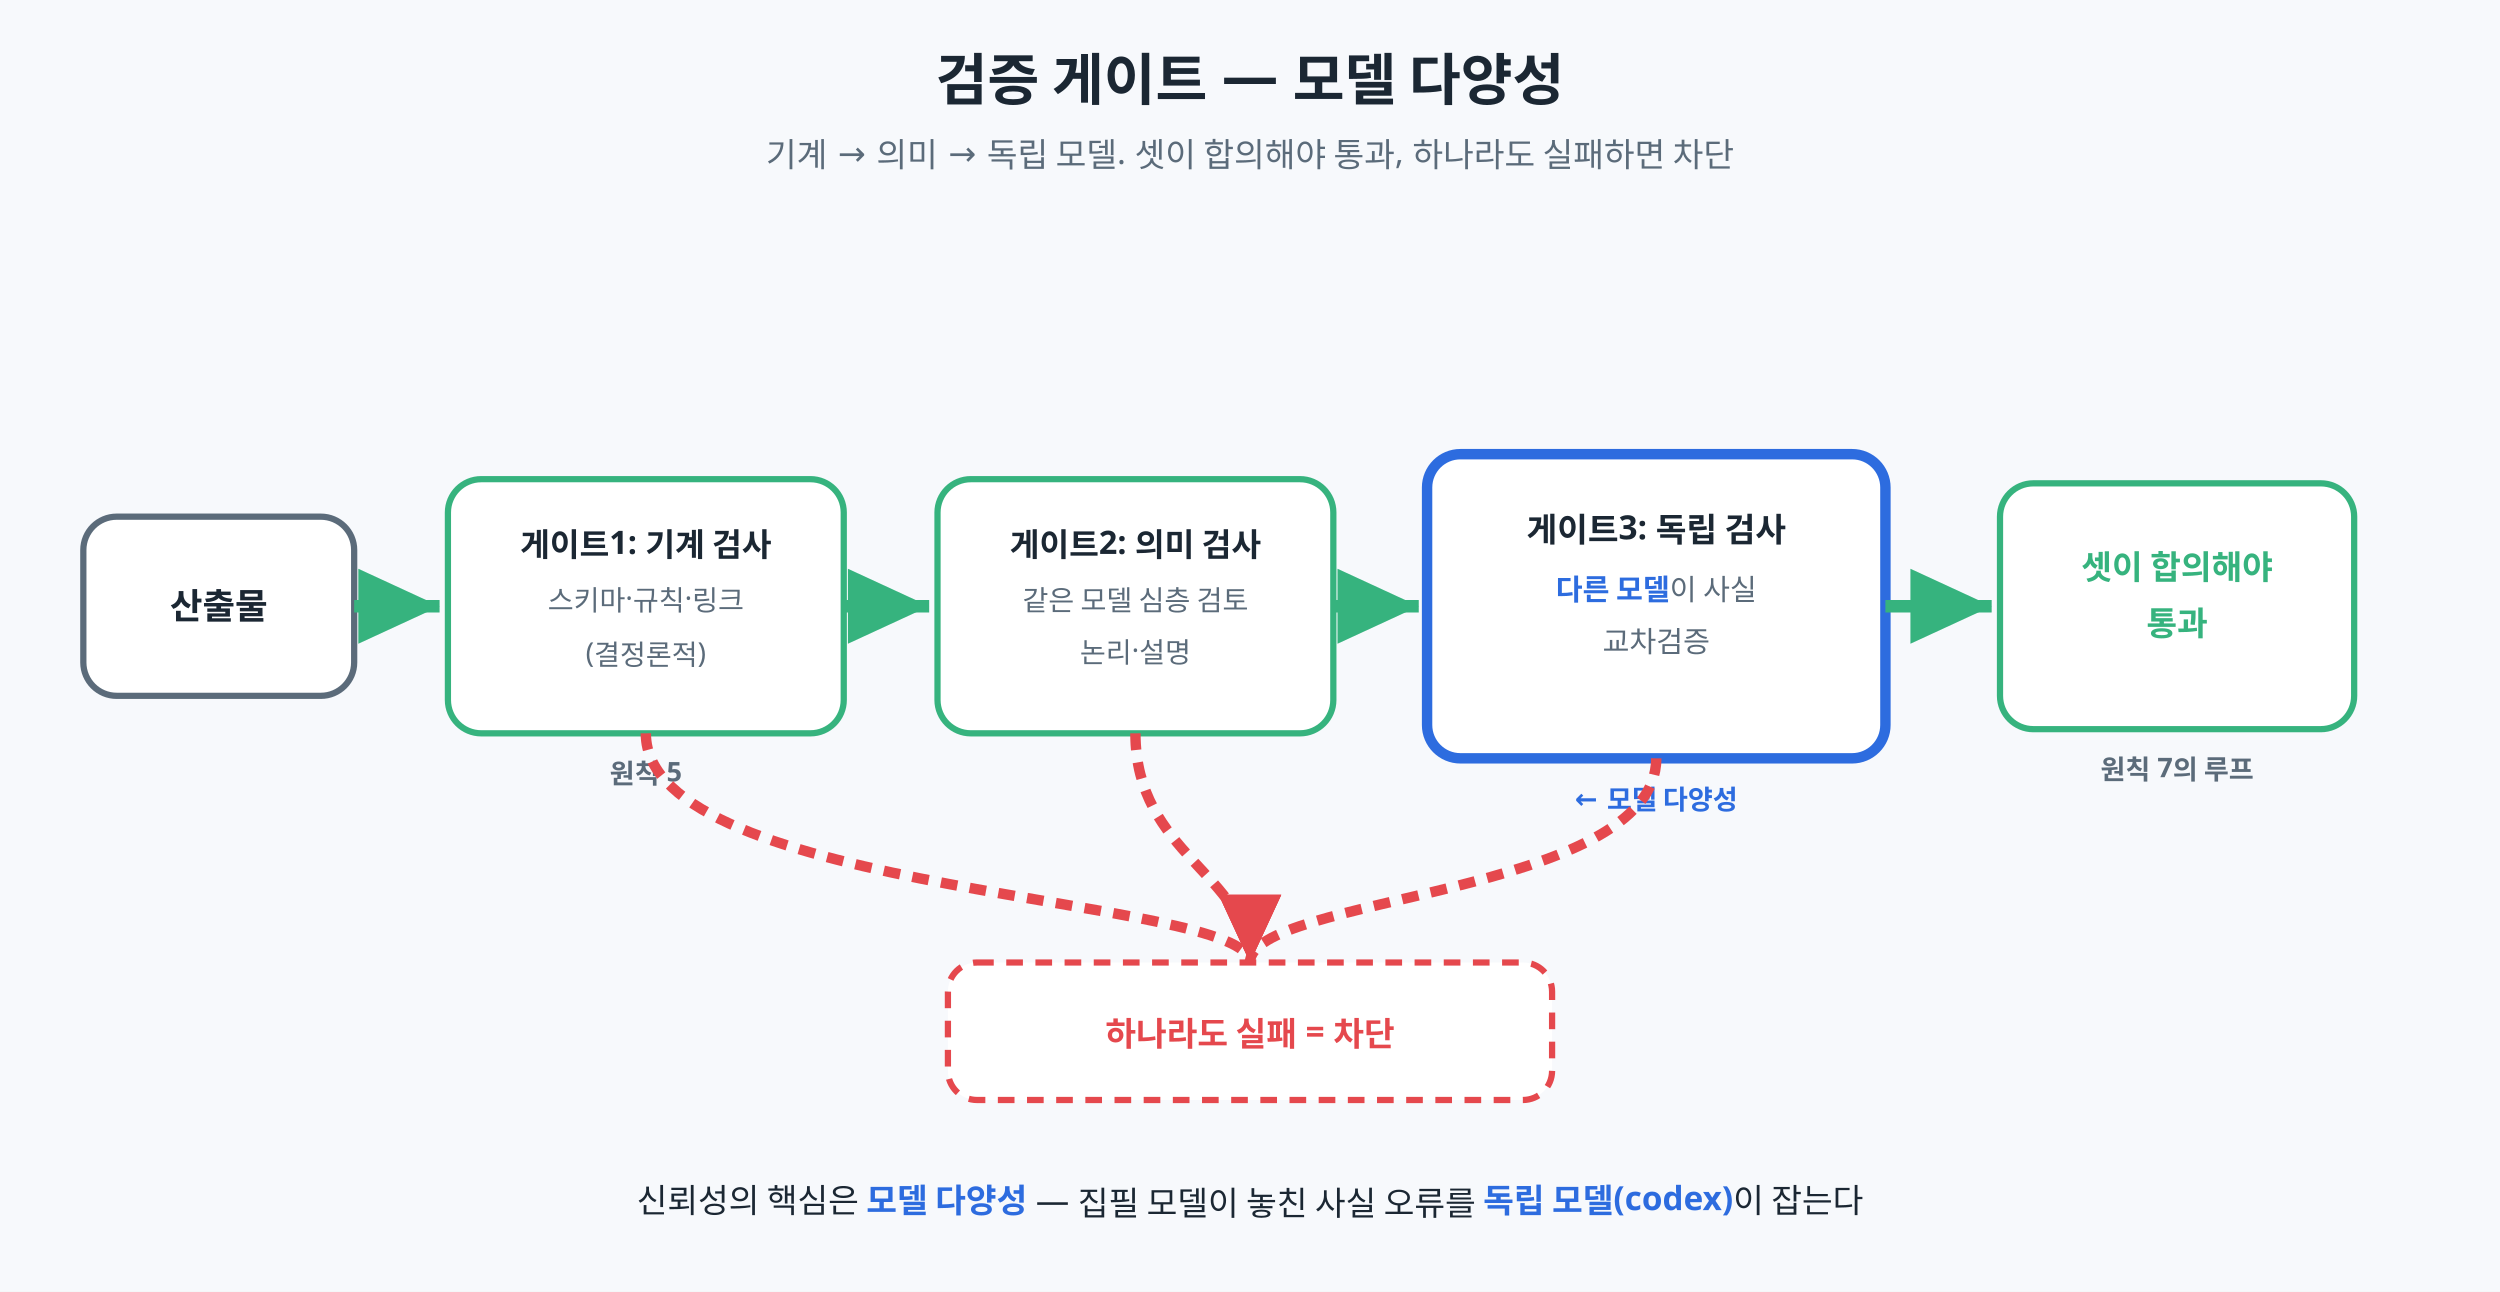
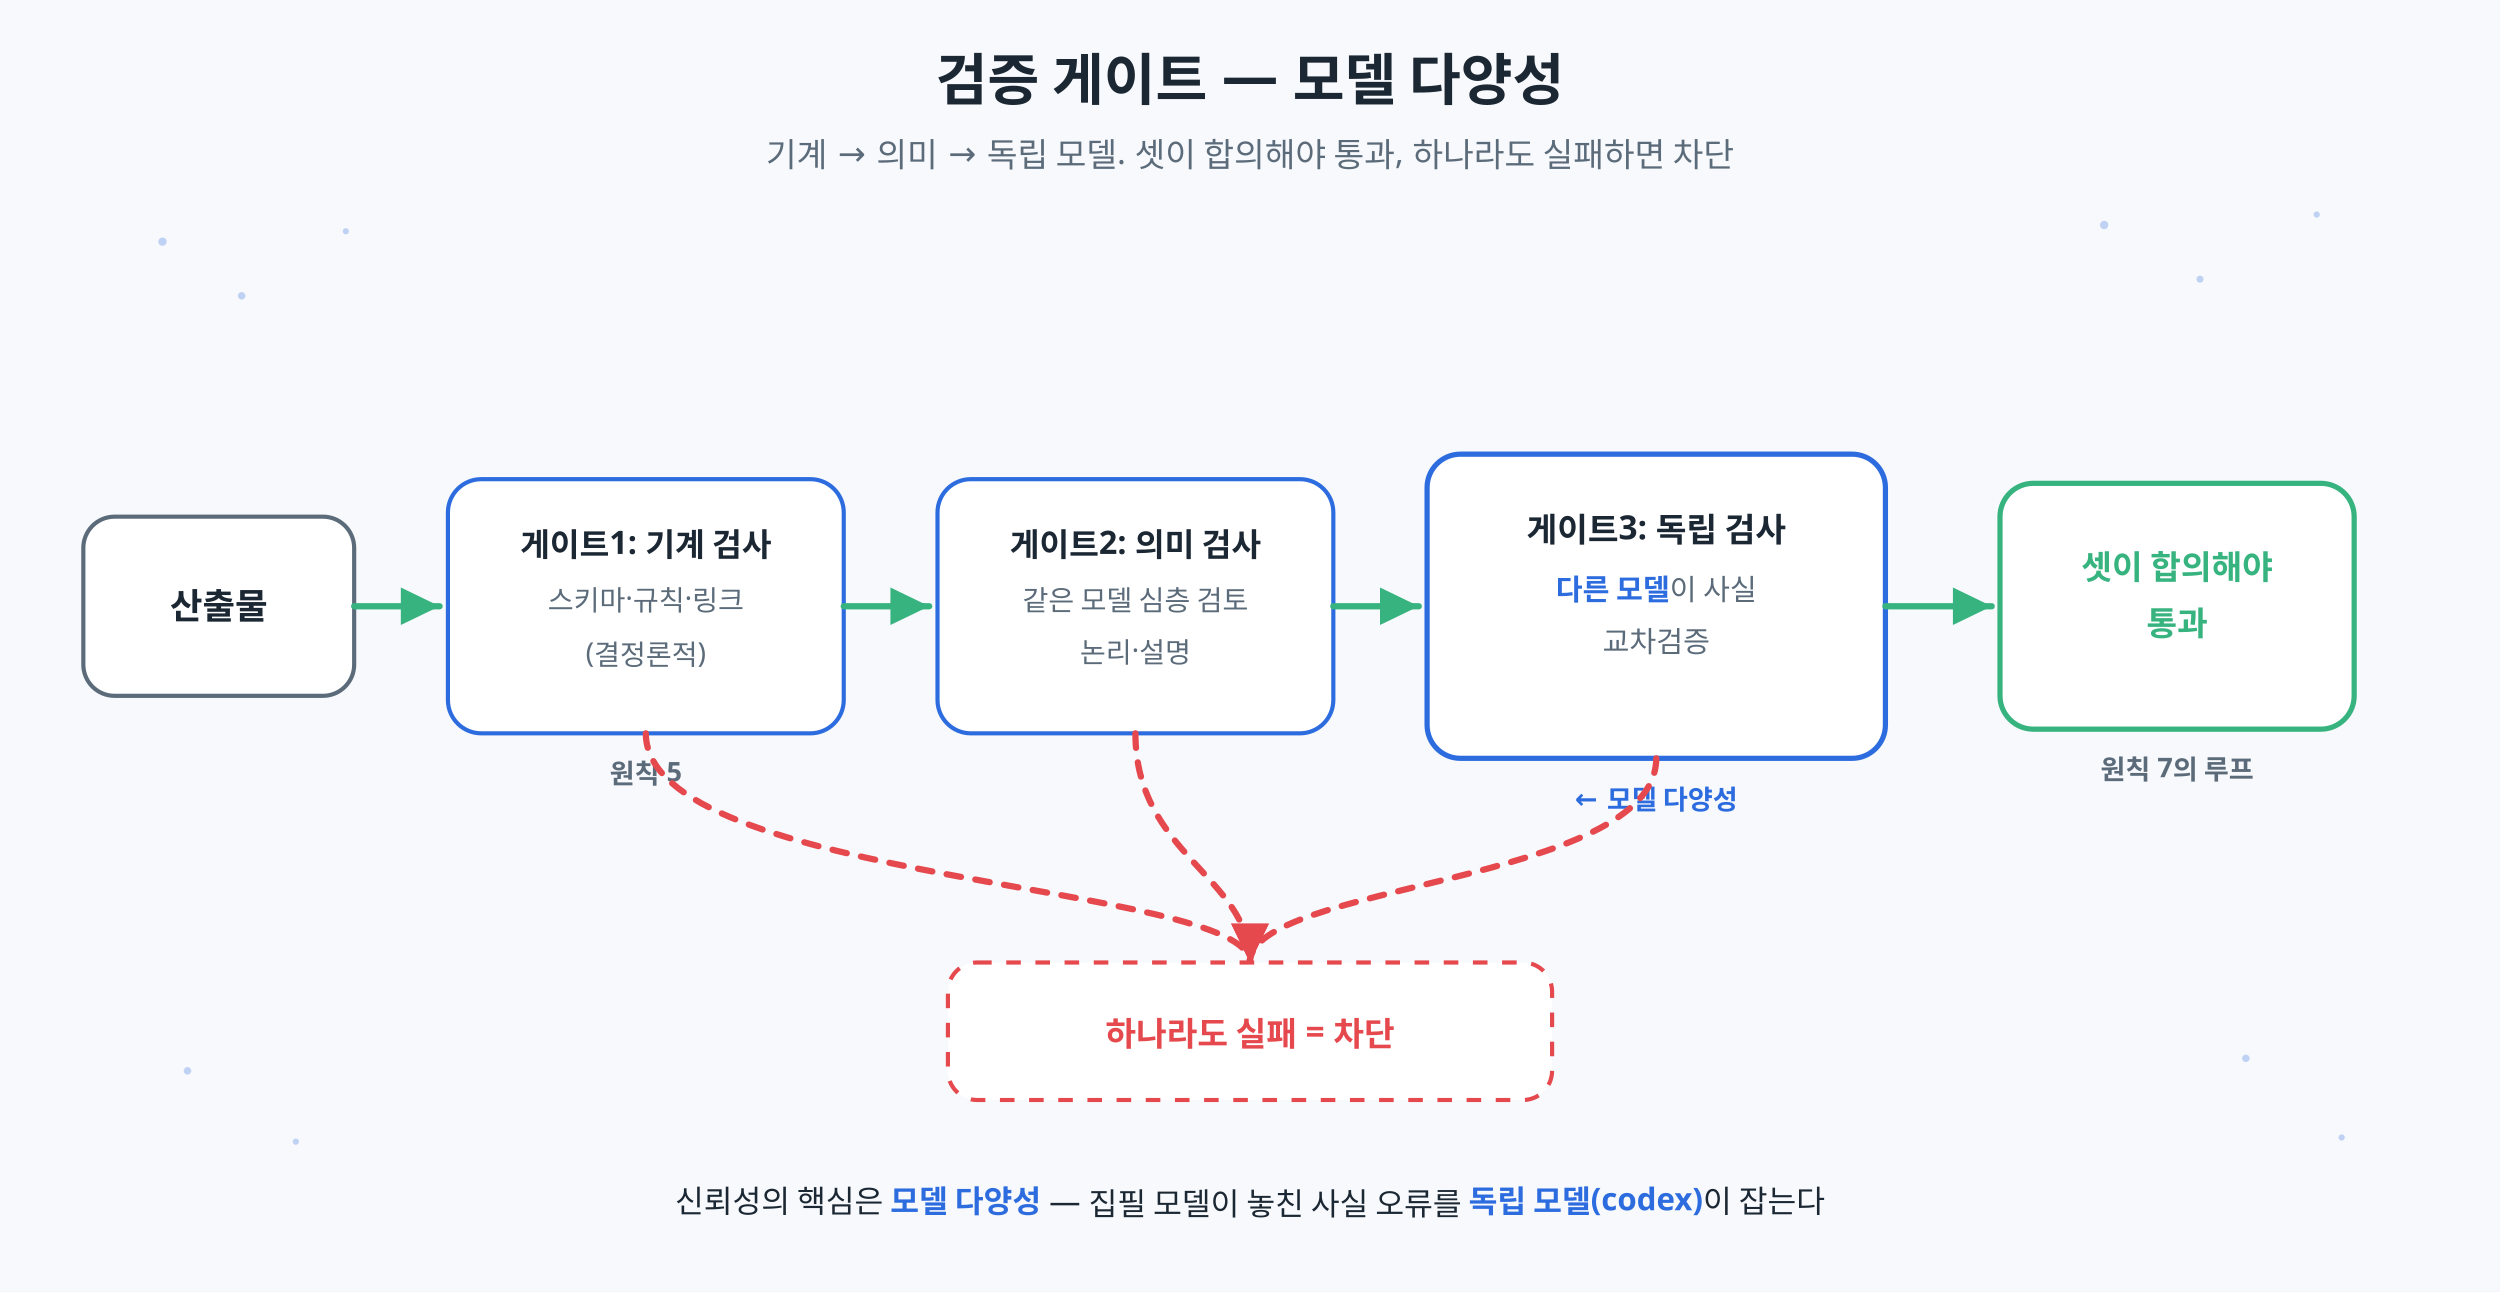
<svg xmlns="http://www.w3.org/2000/svg" viewBox="0 0 1200 620" font-family="Apple SD Gothic Neo, sans-serif">
  <defs>
-     <marker id="ok" markerWidth="9" markerHeight="9" refX="6.5" refY="3" orient="auto" markerUnits="strokeWidth">
-       <path d="M0,0 L6.5,3 L0,6 Z" fill="#36B37E" />
+     <marker id="arrow-blue" markerWidth="8" markerHeight="8" refX="6.2" refY="3" orient="auto" markerUnits="strokeWidth">
+       <path d="M0,0 L6.2,3 L0,6 Z" fill="#2D6CDF" />
    </marker>
-     <marker id="loop" markerWidth="9" markerHeight="9" refX="6.5" refY="3" orient="auto" markerUnits="strokeWidth">
-       <path d="M0,0 L6.5,3 L0,6 Z" fill="#2D6CDF" />
+     <marker id="arrow-ok" markerWidth="8" markerHeight="8" refX="6.2" refY="3" orient="auto" markerUnits="strokeWidth">
+       <path d="M0,0 L6.2,3 L0,6 Z" fill="#36B37E" />
    </marker>
-     <marker id="esc" markerWidth="9" markerHeight="9" refX="6.5" refY="3" orient="auto" markerUnits="strokeWidth">
-       <path d="M0,0 L6.5,3 L0,6 Z" fill="#5B6B7A" />
-     </marker>
-     <marker id="block" markerWidth="9" markerHeight="9" refX="6.5" refY="3" orient="auto" markerUnits="strokeWidth">
-       <path d="M0,0 L6.5,3 L0,6 Z" fill="#E5484D" />
+     <marker id="arrow-block" markerWidth="8" markerHeight="8" refX="6.2" refY="3" orient="auto" markerUnits="strokeWidth">
+       <path d="M0,0 L6.2,3 L0,6 Z" fill="#E5484D" />
    </marker>
  </defs>
  <rect x="0" y="0" width="1200" height="620" fill="#F7F9FC" />
+   <g opacity="0.28" fill="#2D6CDF">
+     <circle cx="78" cy="116" r="2" />
+     <circle cx="116" cy="142" r="1.8" />
+     <circle cx="166" cy="111" r="1.5" />
+     <circle cx="1010" cy="108" r="2" />
+     <circle cx="1056" cy="134" r="1.7" />
+     <circle cx="1112" cy="103" r="1.5" />
+     <circle cx="90" cy="514" r="1.8" />
+     <circle cx="142" cy="548" r="1.5" />
+     <circle cx="1078" cy="508" r="1.8" />
+     <circle cx="1124" cy="546" r="1.5" />
+   </g>
  <text x="600" y="48" text-anchor="middle" font-size="27" font-weight="700" fill="#1B2733">검증 게이트 — 모델 다양성</text>
  <text x="600" y="80" text-anchor="middle" font-size="16" fill="#5B6B7A">기계 → 의미 → 독립 모델. 셋이 합의해야 통과, 하나라도 실패하면 차단</text>
-   <rect x="40" y="248" width="130" height="86" rx="16" fill="#FFFFFF" stroke="#5B6B7A" stroke-width="3" />
-   <text x="105" y="297" text-anchor="middle" font-size="17" font-weight="700" fill="#1B2733">산출물</text>
-   <rect x="215" y="230" width="190" height="122" rx="16" fill="#FFFFFF" stroke="#36B37E" stroke-width="3" />
-   <text x="310" y="267" text-anchor="middle" font-size="15.5" font-weight="700" fill="#1B2733">게이트1: 기계 검사</text>
-   <text x="310" y="293" text-anchor="middle" font-size="13.5" fill="#5B6B7A">스키마·규칙·링크</text>
-   <text x="310" y="318" text-anchor="middle" font-size="13.5" fill="#5B6B7A">(결정론적)</text>
-   <text x="310" y="376" text-anchor="middle" font-size="13" font-weight="700" fill="#5B6B7A">원칙 5</text>
-   <rect x="450" y="230" width="190" height="122" rx="16" fill="#FFFFFF" stroke="#36B37E" stroke-width="3" />
-   <text x="545" y="267" text-anchor="middle" font-size="15.5" font-weight="700" fill="#1B2733">게이트2: 의미 검사</text>
-   <text x="545" y="293" text-anchor="middle" font-size="13.5" fill="#5B6B7A">같은 모델 심층 검토</text>
-   <text x="545" y="318" text-anchor="middle" font-size="13.5" fill="#5B6B7A">논리·설명</text>
-   <rect x="685" y="218" width="220" height="146" rx="16" fill="#FFFFFF" stroke="#2D6CDF" stroke-width="5" />
-   <text x="795" y="260" text-anchor="middle" font-size="16" font-weight="700" fill="#1B2733">게이트3: 독립 검사</text>
-   <text x="795" y="288" text-anchor="middle" font-size="14" fill="#5B6B7A">
-     <tspan font-weight="700" fill="#2D6CDF">다른 모델</tspan>이 사실</text>
-   <text x="795" y="313" text-anchor="middle" font-size="14" fill="#5B6B7A">교차검증</text>
-   <text x="795" y="388" text-anchor="middle" font-size="13" font-weight="700" fill="#2D6CDF">← 모델 다양성</text>
-   <rect x="960" y="232" width="170" height="118" rx="16" fill="#FFFFFF" stroke="#36B37E" stroke-width="3" />
-   <text x="1045" y="278" text-anchor="middle" font-size="16" font-weight="700" fill="#36B37E">셋이 합의해야</text>
-   <text x="1045" y="305" text-anchor="middle" font-size="16" font-weight="700" fill="#36B37E">통과</text>
-   <text x="1045" y="374" text-anchor="middle" font-size="13" font-weight="700" fill="#5B6B7A">원칙 7의 루프</text>
-   <line x1="170" y1="291" x2="211" y2="291" stroke="#36B37E" stroke-width="6" marker-end="url(#ok)" />
-   <line x1="405" y1="291" x2="446" y2="291" stroke="#36B37E" stroke-width="6" marker-end="url(#ok)" />
-   <line x1="640" y1="291" x2="681" y2="291" stroke="#36B37E" stroke-width="6" marker-end="url(#ok)" />
-   <line x1="905" y1="291" x2="956" y2="291" stroke="#36B37E" stroke-width="6" marker-end="url(#ok)" />
-   <path d="M 310 352 C 310 430, 600 430, 600 462" fill="none" stroke="#E5484D" stroke-width="5" stroke-dasharray="8 6" marker-end="url(#block)" />
-   <path d="M 545 352 C 545 410, 600 420, 600 462" fill="none" stroke="#E5484D" stroke-width="5" stroke-dasharray="8 6" marker-end="url(#block)" />
-   <path d="M 795 364 C 795 430, 600 430, 600 462" fill="none" stroke="#E5484D" stroke-width="5" stroke-dasharray="8 6" marker-end="url(#block)" />
-   <rect x="455" y="462" width="290" height="66" rx="14" fill="#FFFFFF" stroke="#E5484D" stroke-width="3" stroke-dasharray="8 6" />
+   <g stroke-linejoin="round">
+     <rect x="40" y="248" width="130" height="86" rx="15" fill="#FFFFFF" stroke="#5B6B7A" stroke-width="2" />
+     <text x="105" y="297" text-anchor="middle" font-size="17" font-weight="700" fill="#1B2733">산출물</text>
+     <rect x="215" y="230" width="190" height="122" rx="16" fill="#FFFFFF" stroke="#2D6CDF" stroke-width="2" />
+     <text x="310" y="267" text-anchor="middle" font-size="15.5" font-weight="700" fill="#1B2733">게이트1: 기계 검사</text>
+     <text x="310" y="293" text-anchor="middle" font-size="13.5" fill="#5B6B7A">스키마·규칙·링크</text>
+     <text x="310" y="318" text-anchor="middle" font-size="13.5" fill="#5B6B7A">(결정론적)</text>
+     <text x="310" y="376" text-anchor="middle" font-size="13" font-weight="700" fill="#5B6B7A">원칙 5</text>
+     <rect x="450" y="230" width="190" height="122" rx="16" fill="#FFFFFF" stroke="#2D6CDF" stroke-width="2" />
+     <text x="545" y="267" text-anchor="middle" font-size="15.5" font-weight="700" fill="#1B2733">게이트2: 의미 검사</text>
+     <text x="545" y="293" text-anchor="middle" font-size="13.5" fill="#5B6B7A">같은 모델 심층 검토</text>
+     <text x="545" y="318" text-anchor="middle" font-size="13.5" fill="#5B6B7A">논리·설명</text>
+     <rect x="685" y="218" width="220" height="146" rx="16" fill="#FFFFFF" stroke="#2D6CDF" stroke-width="2.5" />
+     <text x="795" y="260" text-anchor="middle" font-size="16" font-weight="700" fill="#1B2733">게이트3: 독립 검사</text>
+     <text x="795" y="288" text-anchor="middle" font-size="14" fill="#5B6B7A">
+       <tspan font-weight="700" fill="#2D6CDF">다른 모델</tspan>이 사실</text>
+     <text x="795" y="313" text-anchor="middle" font-size="14" fill="#5B6B7A">교차검증</text>
+     <text x="795" y="388" text-anchor="middle" font-size="13" font-weight="700" fill="#2D6CDF">← 모델 다양성</text>
+     <rect x="960" y="232" width="170" height="118" rx="16" fill="#FFFFFF" stroke="#36B37E" stroke-width="2.5" />
+     <text x="1045" y="278" text-anchor="middle" font-size="16" font-weight="700" fill="#36B37E">셋이 합의해야</text>
+     <text x="1045" y="305" text-anchor="middle" font-size="16" font-weight="700" fill="#36B37E">통과</text>
+     <text x="1045" y="374" text-anchor="middle" font-size="13" font-weight="700" fill="#5B6B7A">원칙 7의 루프</text>
+   </g>
+   <g fill="none" stroke-linecap="round">
+     <line x1="170" y1="291" x2="211" y2="291" stroke="#36B37E" stroke-width="3" marker-end="url(#arrow-ok)" />
+     <line x1="405" y1="291" x2="446" y2="291" stroke="#36B37E" stroke-width="3" marker-end="url(#arrow-ok)" />
+     <line x1="640" y1="291" x2="681" y2="291" stroke="#36B37E" stroke-width="3" marker-end="url(#arrow-ok)" />
+     <line x1="905" y1="291" x2="956" y2="291" stroke="#36B37E" stroke-width="3" marker-end="url(#arrow-ok)" />
+     <path d="M310 352 C310 424 600 424 600 462" stroke="#E5484D" stroke-width="3" stroke-dasharray="7 7" marker-end="url(#arrow-block)" />
+     <path d="M545 352 C545 410 600 421 600 462" stroke="#E5484D" stroke-width="3" stroke-dasharray="7 7" marker-end="url(#arrow-block)" />
+     <path d="M795 364 C795 424 600 424 600 462" stroke="#E5484D" stroke-width="3" stroke-dasharray="7 7" marker-end="url(#arrow-block)" />
+   </g>
+   <rect x="455" y="462" width="290" height="66" rx="14" fill="#FFFFFF" stroke="#E5484D" stroke-width="2" stroke-dasharray="7 7" />
  <text x="600" y="502" text-anchor="middle" font-size="16" font-weight="700" fill="#E5484D">하나라도 실패 = 차단</text>
-   <text x="600" y="582" text-anchor="middle" font-size="16" fill="#1B2733">신뢰성의 핵심은 <tspan font-weight="700" fill="#2D6CDF">모델 다양성</tspan> — 집필 모델이 놓친 사실 오류를 <tspan font-weight="700" fill="#2D6CDF">독립 모델(codex)</tspan>이 잡는다</text>
+   <text x="600" y="582" text-anchor="middle" font-size="15" fill="#1B2733">신뢰성의 핵심은 <tspan font-weight="700" fill="#2D6CDF">모델 다양성</tspan> — 집필 모델이 놓친 사실 오류를 <tspan font-weight="700" fill="#2D6CDF">독립 모델(codex)</tspan>이 잡는다</text>
</svg>
